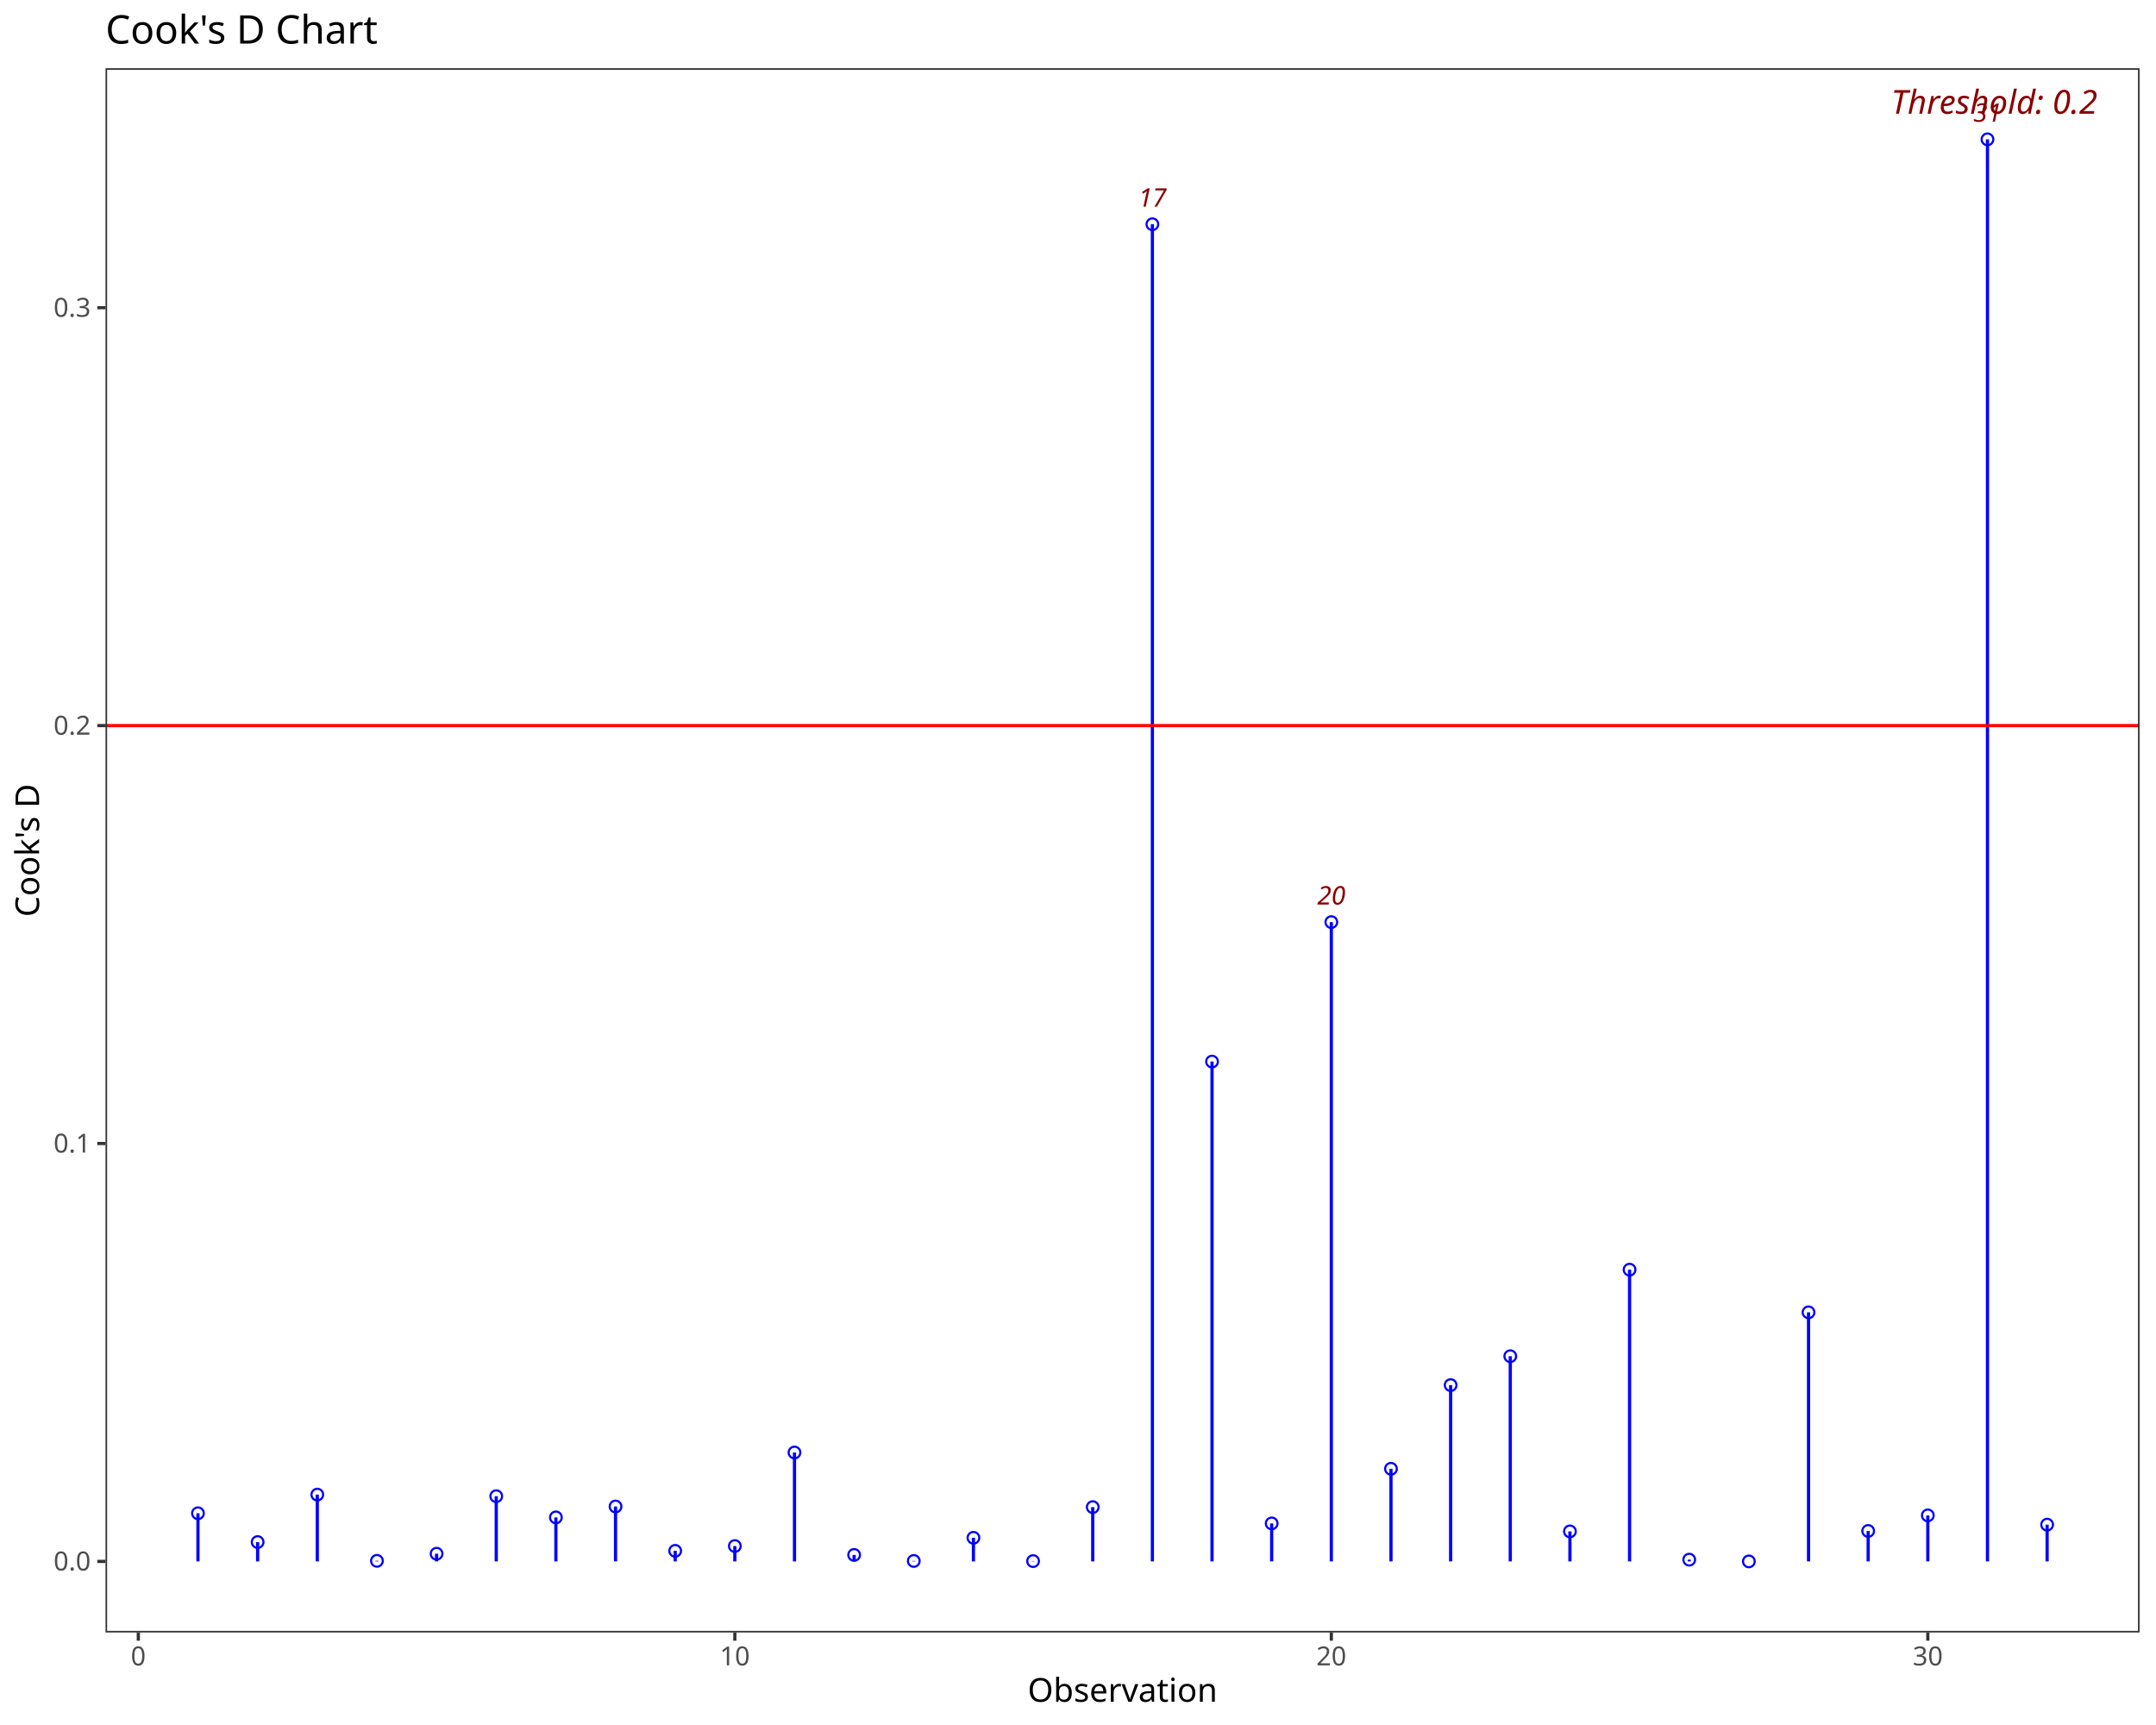
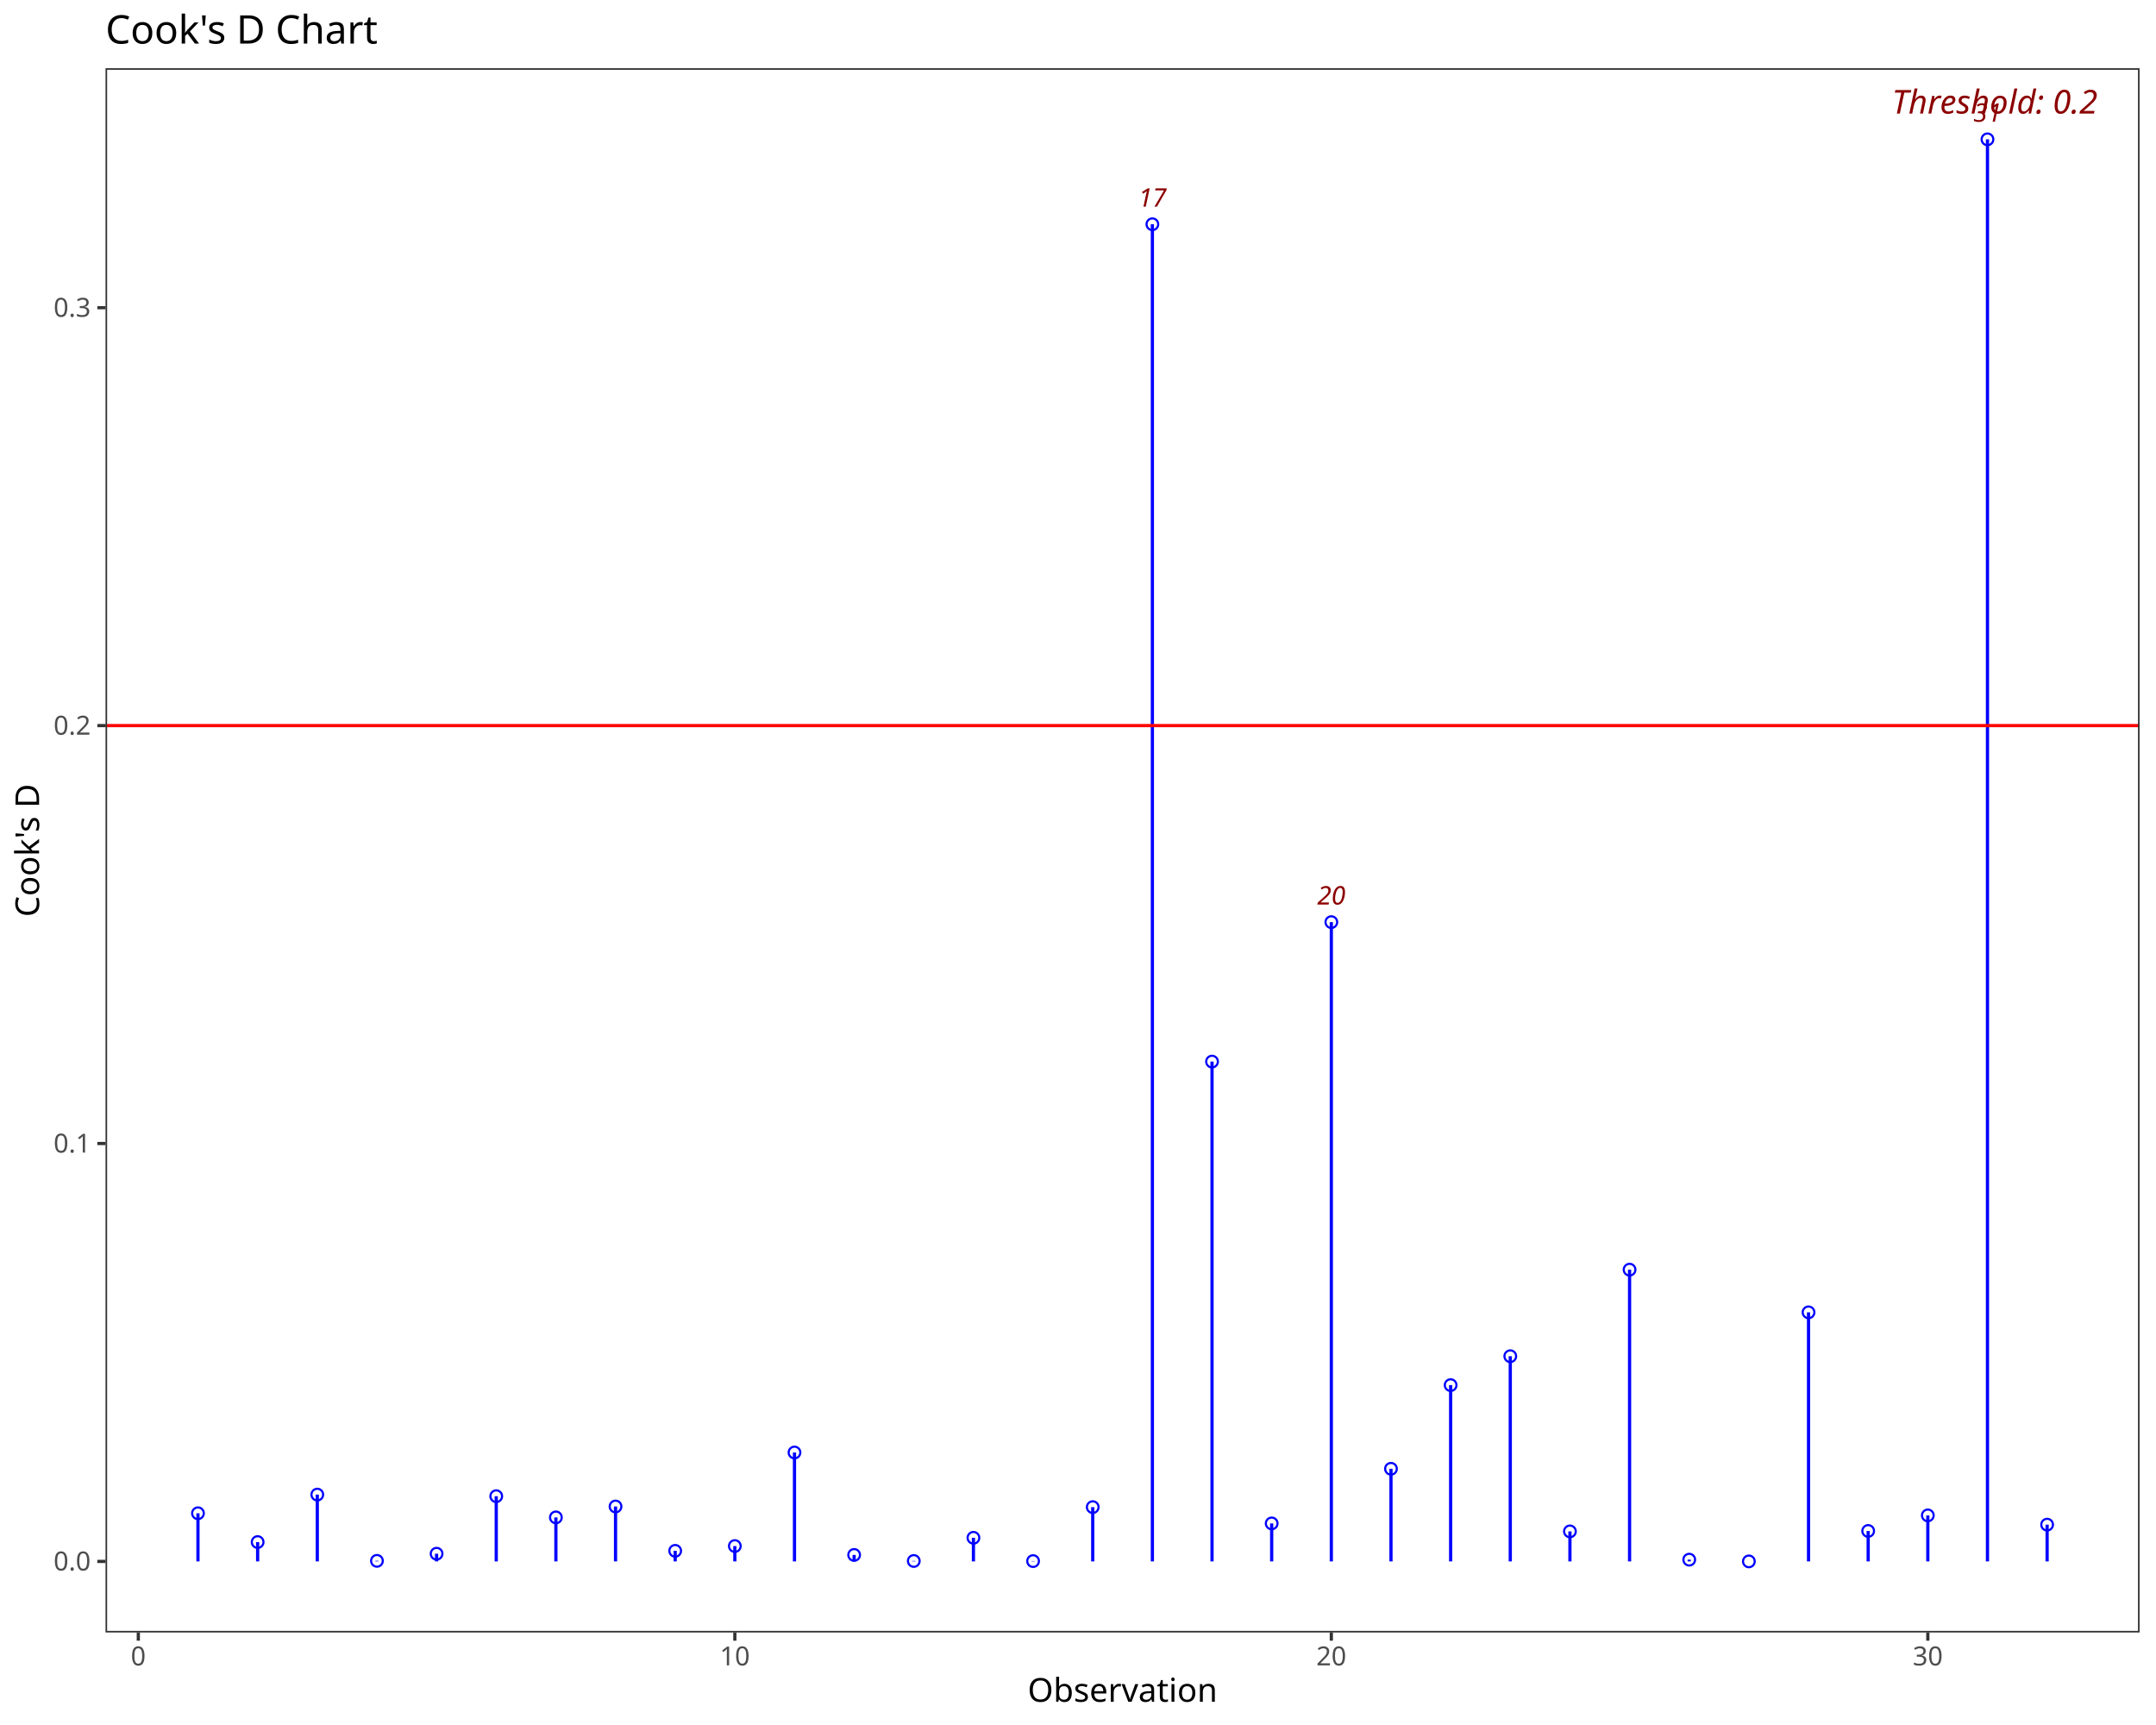
<svg xmlns="http://www.w3.org/2000/svg" class="svglite" data-engine-version="2.0" width="720.00pt" height="576.00pt" viewBox="0 0 720.00 576.00">
  <defs>
    <style type="text/css">
    .svglite line, .svglite polyline, .svglite polygon, .svglite path, .svglite rect, .svglite circle {
      fill: none;
      stroke: #000000;
      stroke-linecap: round;
      stroke-linejoin: round;
      stroke-miterlimit: 10.00;
    }
  </style>
  </defs>
  <rect width="100%" height="100%" style="stroke: none; fill: #FFFFFF;" />
  <defs>
    <clipPath id="cpMC4wMHw3MjAuMDB8MC4wMHw1NzYuMDA=">
      <rect x="0.00" y="0.00" width="720.00" height="576.00" />
    </clipPath>
  </defs>
  <g clip-path="url(#cpMC4wMHw3MjAuMDB8MC4wMHw1NzYuMDA=)">
    <rect x="0.00" y="0.00" width="720.00" height="576.00" style="stroke-width: 1.07; stroke: #FFFFFF; fill: #FFFFFF;" />
  </g>
  <defs>
    <clipPath id="cpMzUuMjR8NzE0LjUyfDIyLjc4fDU0NS4xMQ==">
      <rect x="35.24" y="22.78" width="679.28" height="522.33" />
    </clipPath>
  </defs>
  <g clip-path="url(#cpMzUuMjR8NzE0LjUyfDIyLjc4fDU0NS4xMQ==)">
    <rect x="35.24" y="22.78" width="679.28" height="522.33" style="stroke-width: 1.07; stroke: none; fill: #FFFFFF;" />
    <line x1="66.11" y1="521.37" x2="66.11" y2="505.30" style="stroke-width: 1.07; stroke: #0000FF; stroke-linecap: butt;" />
    <line x1="86.04" y1="521.37" x2="86.04" y2="514.92" style="stroke-width: 1.07; stroke: #0000FF; stroke-linecap: butt;" />
    <line x1="105.96" y1="521.37" x2="105.96" y2="499.07" style="stroke-width: 1.07; stroke: #0000FF; stroke-linecap: butt;" />
    <line x1="125.88" y1="521.37" x2="125.88" y2="521.19" style="stroke-width: 1.07; stroke: #0000FF; stroke-linecap: butt;" />
    <line x1="145.80" y1="521.37" x2="145.80" y2="518.81" style="stroke-width: 1.07; stroke: #0000FF; stroke-linecap: butt;" />
    <line x1="165.72" y1="521.37" x2="165.72" y2="499.60" style="stroke-width: 1.07; stroke: #0000FF; stroke-linecap: butt;" />
    <line x1="185.64" y1="521.37" x2="185.64" y2="506.68" style="stroke-width: 1.07; stroke: #0000FF; stroke-linecap: butt;" />
    <line x1="205.56" y1="521.37" x2="205.56" y2="503.04" style="stroke-width: 1.07; stroke: #0000FF; stroke-linecap: butt;" />
    <line x1="225.48" y1="521.37" x2="225.48" y2="517.85" style="stroke-width: 1.07; stroke: #0000FF; stroke-linecap: butt;" />
    <line x1="245.40" y1="521.37" x2="245.40" y2="516.25" style="stroke-width: 1.07; stroke: #0000FF; stroke-linecap: butt;" />
    <line x1="265.32" y1="521.37" x2="265.32" y2="485.01" style="stroke-width: 1.07; stroke: #0000FF; stroke-linecap: butt;" />
    <line x1="285.24" y1="521.37" x2="285.24" y2="519.21" style="stroke-width: 1.07; stroke: #0000FF; stroke-linecap: butt;" />
    <line x1="305.16" y1="521.37" x2="305.16" y2="521.23" style="stroke-width: 1.07; stroke: #0000FF; stroke-linecap: butt;" />
    <line x1="325.08" y1="521.37" x2="325.08" y2="513.49" style="stroke-width: 1.07; stroke: #0000FF; stroke-linecap: butt;" />
    <line x1="345.00" y1="521.37" x2="345.00" y2="521.27" style="stroke-width: 1.07; stroke: #0000FF; stroke-linecap: butt;" />
    <line x1="364.92" y1="521.37" x2="364.92" y2="503.25" style="stroke-width: 1.07; stroke: #0000FF; stroke-linecap: butt;" />
    <line x1="384.84" y1="521.37" x2="384.84" y2="74.88" style="stroke-width: 1.07; stroke: #0000FF; stroke-linecap: butt;" />
    <line x1="404.76" y1="521.37" x2="404.76" y2="354.48" style="stroke-width: 1.07; stroke: #0000FF; stroke-linecap: butt;" />
    <line x1="424.68" y1="521.37" x2="424.68" y2="508.69" style="stroke-width: 1.07; stroke: #0000FF; stroke-linecap: butt;" />
    <line x1="444.60" y1="521.37" x2="444.60" y2="307.91" style="stroke-width: 1.07; stroke: #0000FF; stroke-linecap: butt;" />
    <line x1="464.52" y1="521.37" x2="464.52" y2="490.45" style="stroke-width: 1.07; stroke: #0000FF; stroke-linecap: butt;" />
    <line x1="484.44" y1="521.37" x2="484.44" y2="462.51" style="stroke-width: 1.07; stroke: #0000FF; stroke-linecap: butt;" />
    <line x1="504.36" y1="521.37" x2="504.36" y2="452.86" style="stroke-width: 1.07; stroke: #0000FF; stroke-linecap: butt;" />
    <line x1="524.28" y1="521.37" x2="524.28" y2="511.35" style="stroke-width: 1.07; stroke: #0000FF; stroke-linecap: butt;" />
    <line x1="544.20" y1="521.37" x2="544.20" y2="423.96" style="stroke-width: 1.07; stroke: #0000FF; stroke-linecap: butt;" />
    <line x1="564.12" y1="521.37" x2="564.12" y2="520.79" style="stroke-width: 1.07; stroke: #0000FF; stroke-linecap: butt;" />
    <line x1="584.04" y1="521.37" x2="584.04" y2="521.37" style="stroke-width: 1.07; stroke: #0000FF; stroke-linecap: butt;" />
    <line x1="603.96" y1="521.37" x2="603.96" y2="438.21" style="stroke-width: 1.07; stroke: #0000FF; stroke-linecap: butt;" />
    <line x1="623.88" y1="521.37" x2="623.88" y2="511.21" style="stroke-width: 1.07; stroke: #0000FF; stroke-linecap: butt;" />
    <line x1="643.80" y1="521.37" x2="643.80" y2="506.01" style="stroke-width: 1.07; stroke: #0000FF; stroke-linecap: butt;" />
    <line x1="663.72" y1="521.37" x2="663.72" y2="46.53" style="stroke-width: 1.07; stroke: #0000FF; stroke-linecap: butt;" />
    <line x1="683.64" y1="521.37" x2="683.64" y2="509.10" style="stroke-width: 1.07; stroke: #0000FF; stroke-linecap: butt;" />
    <circle cx="66.11" cy="505.30" r="1.95" style="stroke-width: 0.71; stroke: #0000FF;" />
    <circle cx="86.04" cy="514.92" r="1.95" style="stroke-width: 0.71; stroke: #0000FF;" />
    <circle cx="105.96" cy="499.07" r="1.95" style="stroke-width: 0.71; stroke: #0000FF;" />
    <circle cx="125.88" cy="521.19" r="1.95" style="stroke-width: 0.71; stroke: #0000FF;" />
    <circle cx="145.80" cy="518.81" r="1.95" style="stroke-width: 0.71; stroke: #0000FF;" />
    <circle cx="165.72" cy="499.60" r="1.95" style="stroke-width: 0.71; stroke: #0000FF;" />
    <circle cx="185.64" cy="506.68" r="1.95" style="stroke-width: 0.71; stroke: #0000FF;" />
    <circle cx="205.56" cy="503.04" r="1.95" style="stroke-width: 0.71; stroke: #0000FF;" />
    <circle cx="225.48" cy="517.85" r="1.95" style="stroke-width: 0.71; stroke: #0000FF;" />
    <circle cx="245.40" cy="516.25" r="1.95" style="stroke-width: 0.71; stroke: #0000FF;" />
    <circle cx="265.32" cy="485.01" r="1.95" style="stroke-width: 0.71; stroke: #0000FF;" />
    <circle cx="285.24" cy="519.21" r="1.95" style="stroke-width: 0.71; stroke: #0000FF;" />
    <circle cx="305.16" cy="521.23" r="1.95" style="stroke-width: 0.71; stroke: #0000FF;" />
    <circle cx="325.08" cy="513.49" r="1.95" style="stroke-width: 0.71; stroke: #0000FF;" />
    <circle cx="345.00" cy="521.27" r="1.95" style="stroke-width: 0.71; stroke: #0000FF;" />
    <circle cx="364.92" cy="503.25" r="1.95" style="stroke-width: 0.71; stroke: #0000FF;" />
    <circle cx="384.84" cy="74.88" r="1.95" style="stroke-width: 0.71; stroke: #0000FF;" />
    <circle cx="404.76" cy="354.48" r="1.95" style="stroke-width: 0.71; stroke: #0000FF;" />
    <circle cx="424.68" cy="508.69" r="1.95" style="stroke-width: 0.71; stroke: #0000FF;" />
    <circle cx="444.60" cy="307.91" r="1.95" style="stroke-width: 0.71; stroke: #0000FF;" />
    <circle cx="464.52" cy="490.45" r="1.95" style="stroke-width: 0.71; stroke: #0000FF;" />
    <circle cx="484.44" cy="462.51" r="1.95" style="stroke-width: 0.71; stroke: #0000FF;" />
    <circle cx="504.36" cy="452.86" r="1.95" style="stroke-width: 0.71; stroke: #0000FF;" />
    <circle cx="524.28" cy="511.35" r="1.95" style="stroke-width: 0.71; stroke: #0000FF;" />
    <circle cx="544.20" cy="423.96" r="1.95" style="stroke-width: 0.71; stroke: #0000FF;" />
    <circle cx="564.12" cy="520.79" r="1.95" style="stroke-width: 0.71; stroke: #0000FF;" />
    <circle cx="584.04" cy="521.37" r="1.95" style="stroke-width: 0.71; stroke: #0000FF;" />
    <circle cx="603.96" cy="438.21" r="1.95" style="stroke-width: 0.71; stroke: #0000FF;" />
    <circle cx="623.88" cy="511.21" r="1.95" style="stroke-width: 0.71; stroke: #0000FF;" />
    <circle cx="643.80" cy="506.01" r="1.95" style="stroke-width: 0.71; stroke: #0000FF;" />
    <circle cx="663.72" cy="46.53" r="1.95" style="stroke-width: 0.71; stroke: #0000FF;" />
    <circle cx="683.64" cy="509.10" r="1.95" style="stroke-width: 0.71; stroke: #0000FF;" />
    <text x="384.84" y="69.01" text-anchor="middle" style="font-size: 8.54px; font-style: italic; fill: #8B0000; font-family: sans;" textLength="9.50px" lengthAdjust="spacingAndGlyphs">17</text>
    <text x="444.60" y="302.03" text-anchor="middle" style="font-size: 8.54px; font-style: italic; fill: #8B0000; font-family: sans;" textLength="9.50px" lengthAdjust="spacingAndGlyphs">20</text>
    <text x="663.72" y="40.65" text-anchor="middle" style="font-size: 8.54px; font-style: italic; fill: #8B0000; font-family: sans;" textLength="9.50px" lengthAdjust="spacingAndGlyphs">31</text>
    <line x1="35.24" y1="242.29" x2="714.52" y2="242.29" style="stroke-width: 1.07; stroke: #FF0000; stroke-linecap: butt;" />
-     <text x="700.41" y="37.98" text-anchor="end" style="font-size: 11.04px; font-style: italic; fill: #8B0000; font-family: sans;" textLength="70.58px" lengthAdjust="spacingAndGlyphs">Threshold: 0.2</text>
+     <text x="700.46" y="37.92" text-anchor="end" style="font-size: 11.00px; font-style: italic; fill: #8B0000; font-family: sans;" textLength="70.32px" lengthAdjust="spacingAndGlyphs">Threshold: 0.2</text>
    <rect x="35.24" y="22.78" width="679.28" height="522.33" style="stroke-width: 1.07; stroke: #333333;" />
  </g>
  <g clip-path="url(#cpMC4wMHw3MjAuMDB8MC4wMHw1NzYuMDA=)">
    <text x="30.31" y="524.40" text-anchor="end" style="font-size: 8.80px; fill: #4D4D4D; font-family: sans;" textLength="12.23px" lengthAdjust="spacingAndGlyphs">0.0</text>
    <text x="30.31" y="384.86" text-anchor="end" style="font-size: 8.80px; fill: #4D4D4D; font-family: sans;" textLength="12.23px" lengthAdjust="spacingAndGlyphs">0.1</text>
    <text x="30.31" y="245.32" text-anchor="end" style="font-size: 8.80px; fill: #4D4D4D; font-family: sans;" textLength="12.23px" lengthAdjust="spacingAndGlyphs">0.2</text>
    <text x="30.31" y="105.78" text-anchor="end" style="font-size: 8.80px; fill: #4D4D4D; font-family: sans;" textLength="12.23px" lengthAdjust="spacingAndGlyphs">0.3</text>
    <polyline points="32.50,521.37 35.24,521.37 " style="stroke-width: 1.07; stroke: #333333; stroke-linecap: butt;" />
    <polyline points="32.50,381.83 35.24,381.83 " style="stroke-width: 1.07; stroke: #333333; stroke-linecap: butt;" />
    <polyline points="32.50,242.29 35.24,242.29 " style="stroke-width: 1.07; stroke: #333333; stroke-linecap: butt;" />
    <polyline points="32.50,102.75 35.24,102.75 " style="stroke-width: 1.07; stroke: #333333; stroke-linecap: butt;" />
    <polyline points="46.19,547.85 46.19,545.11 " style="stroke-width: 1.07; stroke: #333333; stroke-linecap: butt;" />
    <polyline points="245.40,547.85 245.40,545.11 " style="stroke-width: 1.07; stroke: #333333; stroke-linecap: butt;" />
    <polyline points="444.60,547.85 444.60,545.11 " style="stroke-width: 1.07; stroke: #333333; stroke-linecap: butt;" />
    <polyline points="643.80,547.85 643.80,545.11 " style="stroke-width: 1.07; stroke: #333333; stroke-linecap: butt;" />
    <text x="46.19" y="556.10" text-anchor="middle" style="font-size: 8.80px; fill: #4D4D4D; font-family: sans;" textLength="4.89px" lengthAdjust="spacingAndGlyphs">0</text>
    <text x="245.40" y="556.10" text-anchor="middle" style="font-size: 8.80px; fill: #4D4D4D; font-family: sans;" textLength="9.79px" lengthAdjust="spacingAndGlyphs">10</text>
    <text x="444.60" y="556.10" text-anchor="middle" style="font-size: 8.80px; fill: #4D4D4D; font-family: sans;" textLength="9.79px" lengthAdjust="spacingAndGlyphs">20</text>
    <text x="643.80" y="556.10" text-anchor="middle" style="font-size: 8.80px; fill: #4D4D4D; font-family: sans;" textLength="9.79px" lengthAdjust="spacingAndGlyphs">30</text>
    <text x="374.88" y="568.24" text-anchor="middle" style="font-size: 11.00px; font-family: sans;" textLength="59.32px" lengthAdjust="spacingAndGlyphs">Observation</text>
    <text transform="translate(13.05,283.95) rotate(-90)" text-anchor="middle" style="font-size: 11.00px; font-family: sans;" textLength="44.29px" lengthAdjust="spacingAndGlyphs">Cook's D</text>
    <text x="35.24" y="14.56" style="font-size: 13.20px; font-family: sans;" textLength="89.10px" lengthAdjust="spacingAndGlyphs">Cook's D Chart</text>
  </g>
</svg>
